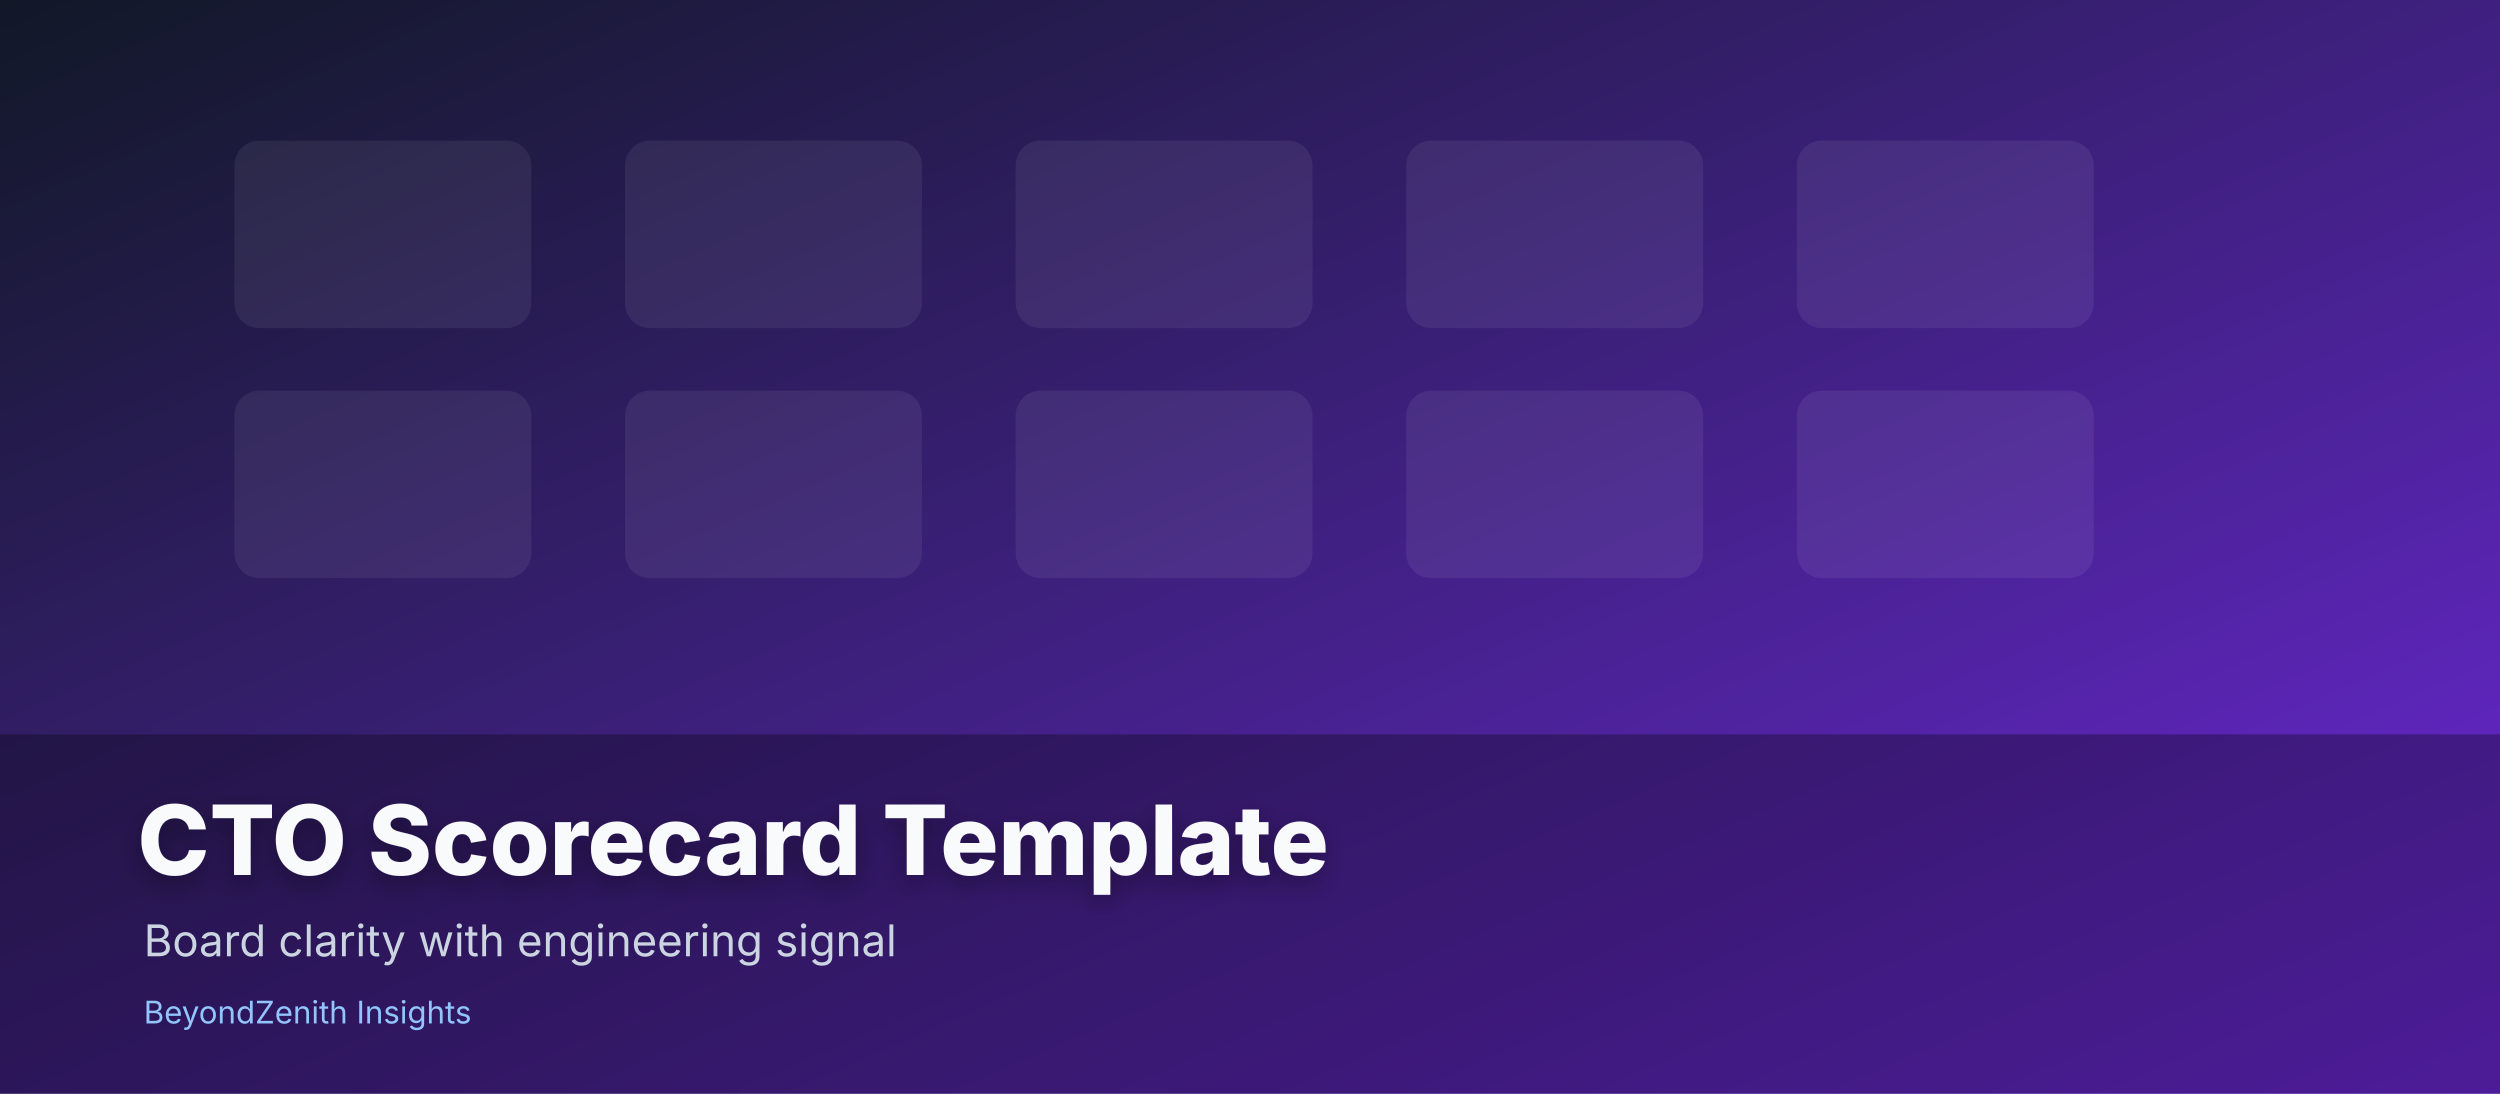
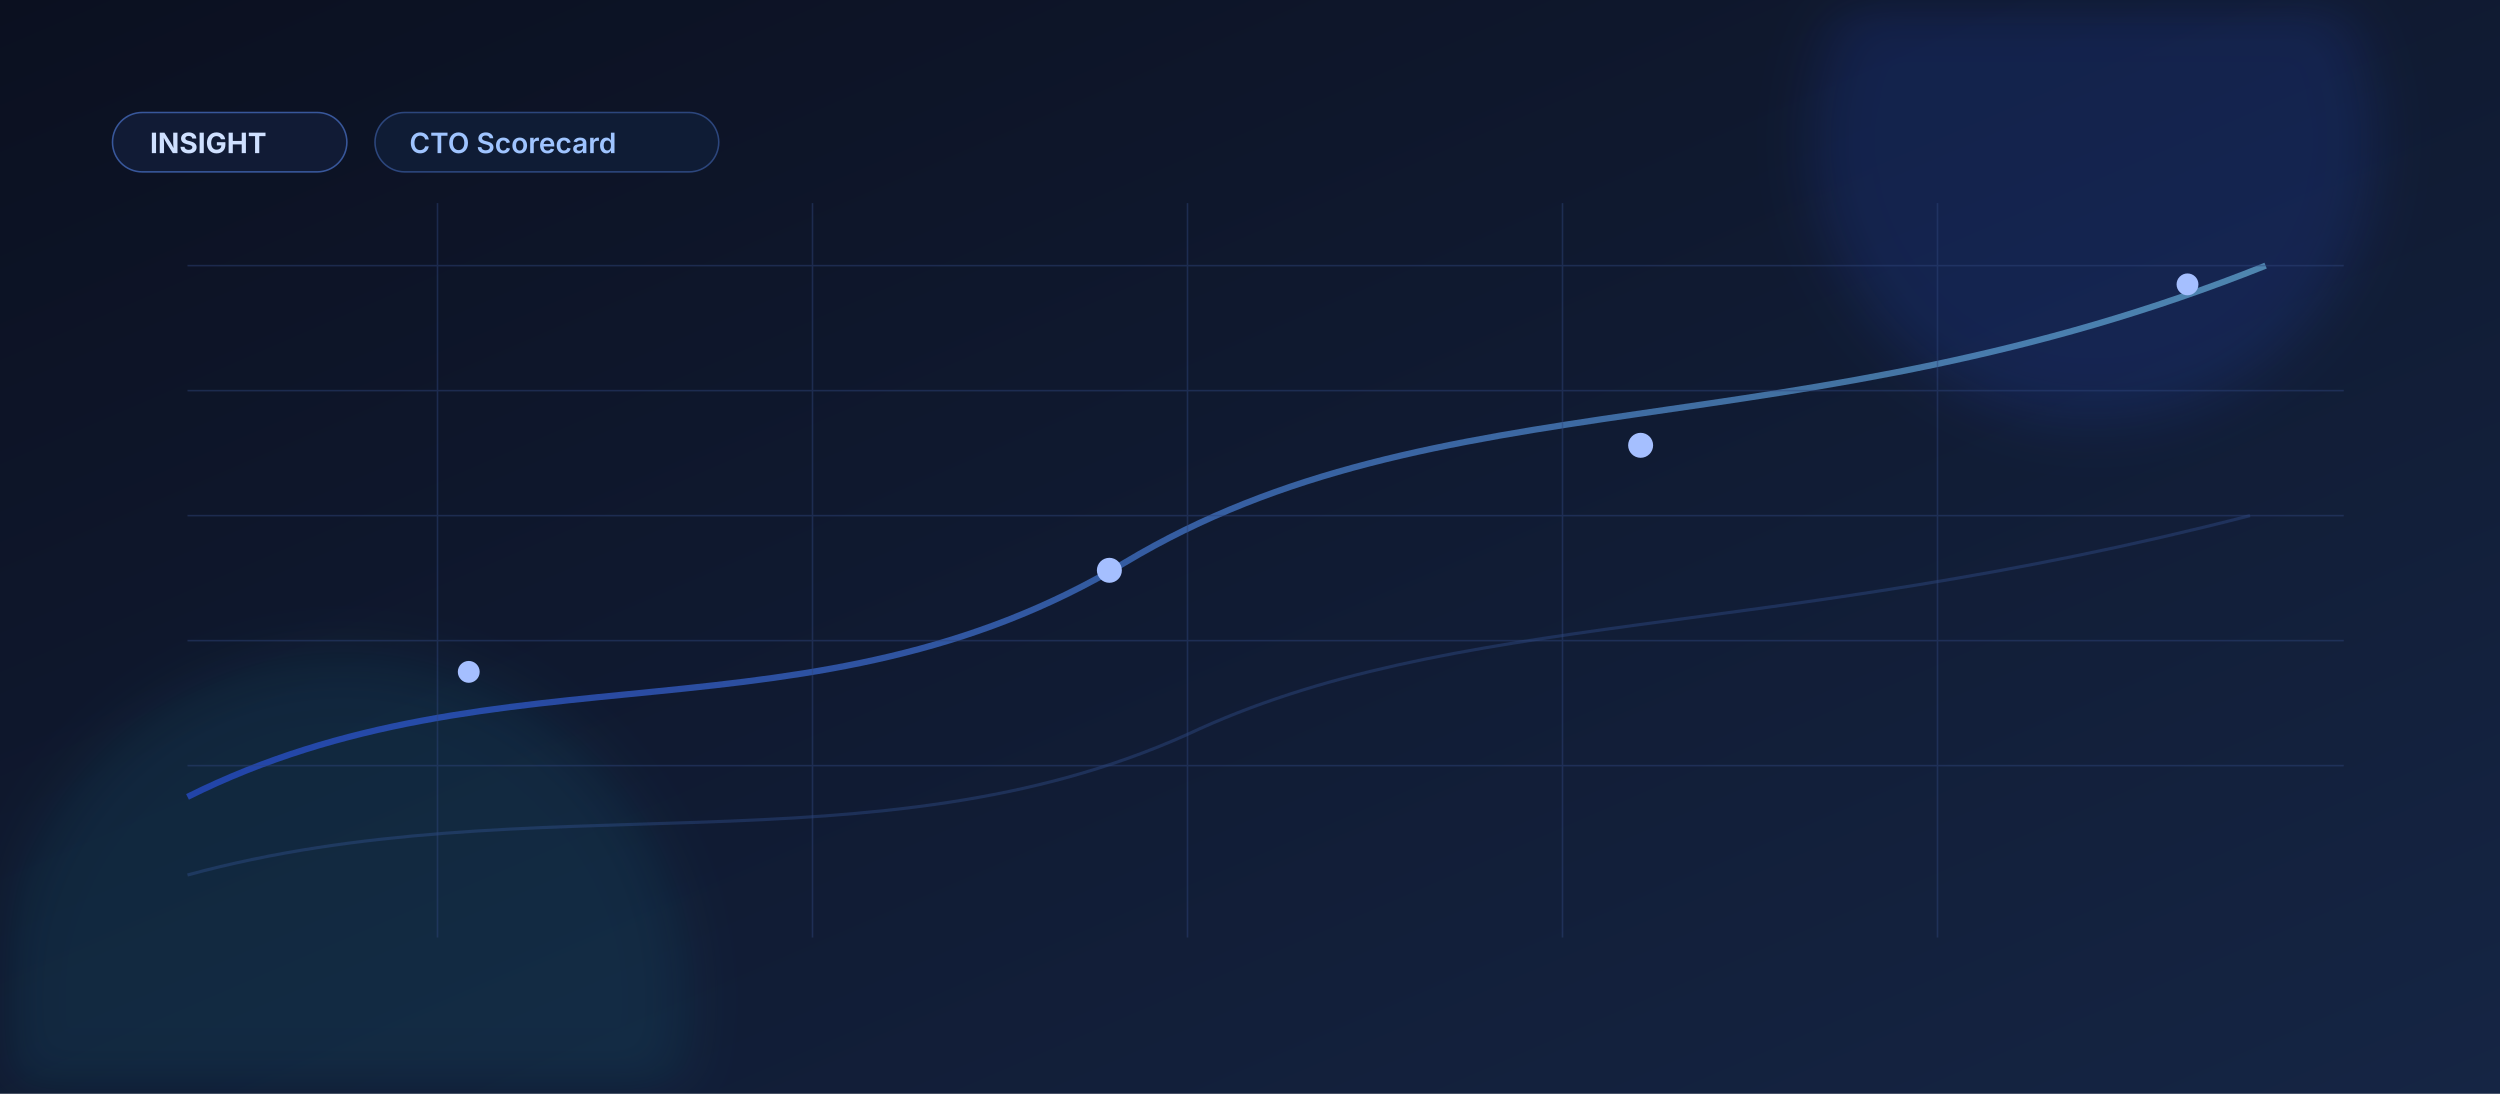
- <svg xmlns="http://www.w3.org/2000/svg" width="1600" height="700" viewBox="0 0 1600 700" role="img" aria-label="Hero image for CTO Scorecard Template">
+ <svg xmlns="http://www.w3.org/2000/svg" width="1600" height="700" viewBox="0 0 1600 700" role="img" aria-label="CTO Scorecard hero visual">
  <defs>
-     <linearGradient id="g" x1="0" y1="0" x2="1" y2="1">
-       <stop offset="0%" stop-color="#111827" />
-       <stop offset="100%" stop-color="#6d28d9" />
+     <linearGradient id="bg" x1="0" y1="0" x2="1" y2="1">
+       <stop offset="0%" stop-color="#0B1020" />
+       <stop offset="100%" stop-color="#152544" />
    </linearGradient>
-     <filter id="shadow" x="-20%" y="-20%" width="140%" height="140%">
-       <feDropShadow dx="0" dy="6" stdDeviation="8" flood-opacity="0.35" />
+     <linearGradient id="acc" x1="0" y1="0" x2="1" y2="0">
+       <stop offset="0%" stop-color="#2F5BFF" />
+       <stop offset="100%" stop-color="#7DD3FC" />
+     </linearGradient>
+     <filter id="blur" x="-20%" y="-20%" width="140%" height="140%">
+       <feGaussianBlur stdDeviation="18" />
    </filter>
  </defs>
-   <rect width="1600" height="700" fill="url(#g)" />
-   <rect x="150" y="90" width="190" height="120" rx="16" fill="#fff" opacity="0.07" />
-   <rect x="400" y="90" width="190" height="120" rx="16" fill="#fff" opacity="0.07" />
-   <rect x="650" y="90" width="190" height="120" rx="16" fill="#fff" opacity="0.07" />
-   <rect x="900" y="90" width="190" height="120" rx="16" fill="#fff" opacity="0.07" />
-   <rect x="1150" y="90" width="190" height="120" rx="16" fill="#fff" opacity="0.07" />
-   <rect x="150" y="250" width="190" height="120" rx="16" fill="#fff" opacity="0.07" />
-   <rect x="400" y="250" width="190" height="120" rx="16" fill="#fff" opacity="0.07" />
-   <rect x="650" y="250" width="190" height="120" rx="16" fill="#fff" opacity="0.07" />
-   <rect x="900" y="250" width="190" height="120" rx="16" fill="#fff" opacity="0.07" />
-   <rect x="1150" y="250" width="190" height="120" rx="16" fill="#fff" opacity="0.07" />
-   <rect x="0" y="470" width="1600" height="230" fill="#000" opacity="0.30" />
-   <text x="88" y="560" font-family="Inter,Arial,sans-serif" font-size="62" font-weight="800" fill="#f8fafc" filter="url(#shadow)">CTO Scorecard Template</text>
-   <text x="92" y="612" font-family="Inter,Arial,sans-serif" font-size="28" fill="#cbd5e1">Board clarity with engineering signal</text>
-   <text x="92" y="655" font-family="Inter,Arial,sans-serif" font-size="20" fill="#93c5fd">BeyondZenith Insights</text>
+   <rect width="1600" height="700" fill="url(#bg)" />
+   <circle cx="1340" cy="90" r="180" fill="#2F5BFF" opacity="0.14" filter="url(#blur)" />
+   <circle cx="220" cy="640" r="220" fill="#22D3EE" opacity="0.08" filter="url(#blur)" />
+   <rect x="72" y="72" width="150" height="38" rx="19" fill="#111B35" stroke="#38579B" />
+   <text x="96" y="98" font-family="Inter,Arial,sans-serif" font-size="18" font-weight="700" fill="#CFE0FF">INSIGHT</text>
+   <rect x="240" y="72" width="220" height="38" rx="19" fill="#0f1c35" stroke="#2c467d" />
+   <text x="262" y="98" font-family="Inter,Arial,sans-serif" font-size="18" font-weight="600" fill="#9FC4FF">CTO Scorecard</text>
+   <g opacity="0.55" stroke="#7AA2FF" fill="none">
+     <path d="M120 510 C 320 410, 520 480, 720 360 C 920 240, 1150 290, 1450 170" stroke="url(#acc)" stroke-width="4" />
+     <path d="M120 560 C 340 500, 560 560, 760 470 C 930 390, 1130 410, 1440 330" stroke="#3D5FAD" stroke-width="2" opacity="0.55" />
+   </g>
+   <g fill="#A5BFFF">
+     <circle cx="300" cy="430" r="7" />
+     <circle cx="710" cy="365" r="8" />
+     <circle cx="1050" cy="285" r="8" />
+     <circle cx="1400" cy="182" r="7" />
+   </g>
+   <g stroke="#2F457D" opacity="0.45">
+     <path d="M120 170H1500" />
+     <path d="M120 250H1500" />
+     <path d="M120 330H1500" />
+     <path d="M120 410H1500" />
+     <path d="M120 490H1500" />
+     <path d="M280 130V600" />
+     <path d="M520 130V600" />
+     <path d="M760 130V600" />
+     <path d="M1000 130V600" />
+     <path d="M1240 130V600" />
+   </g>
</svg>
